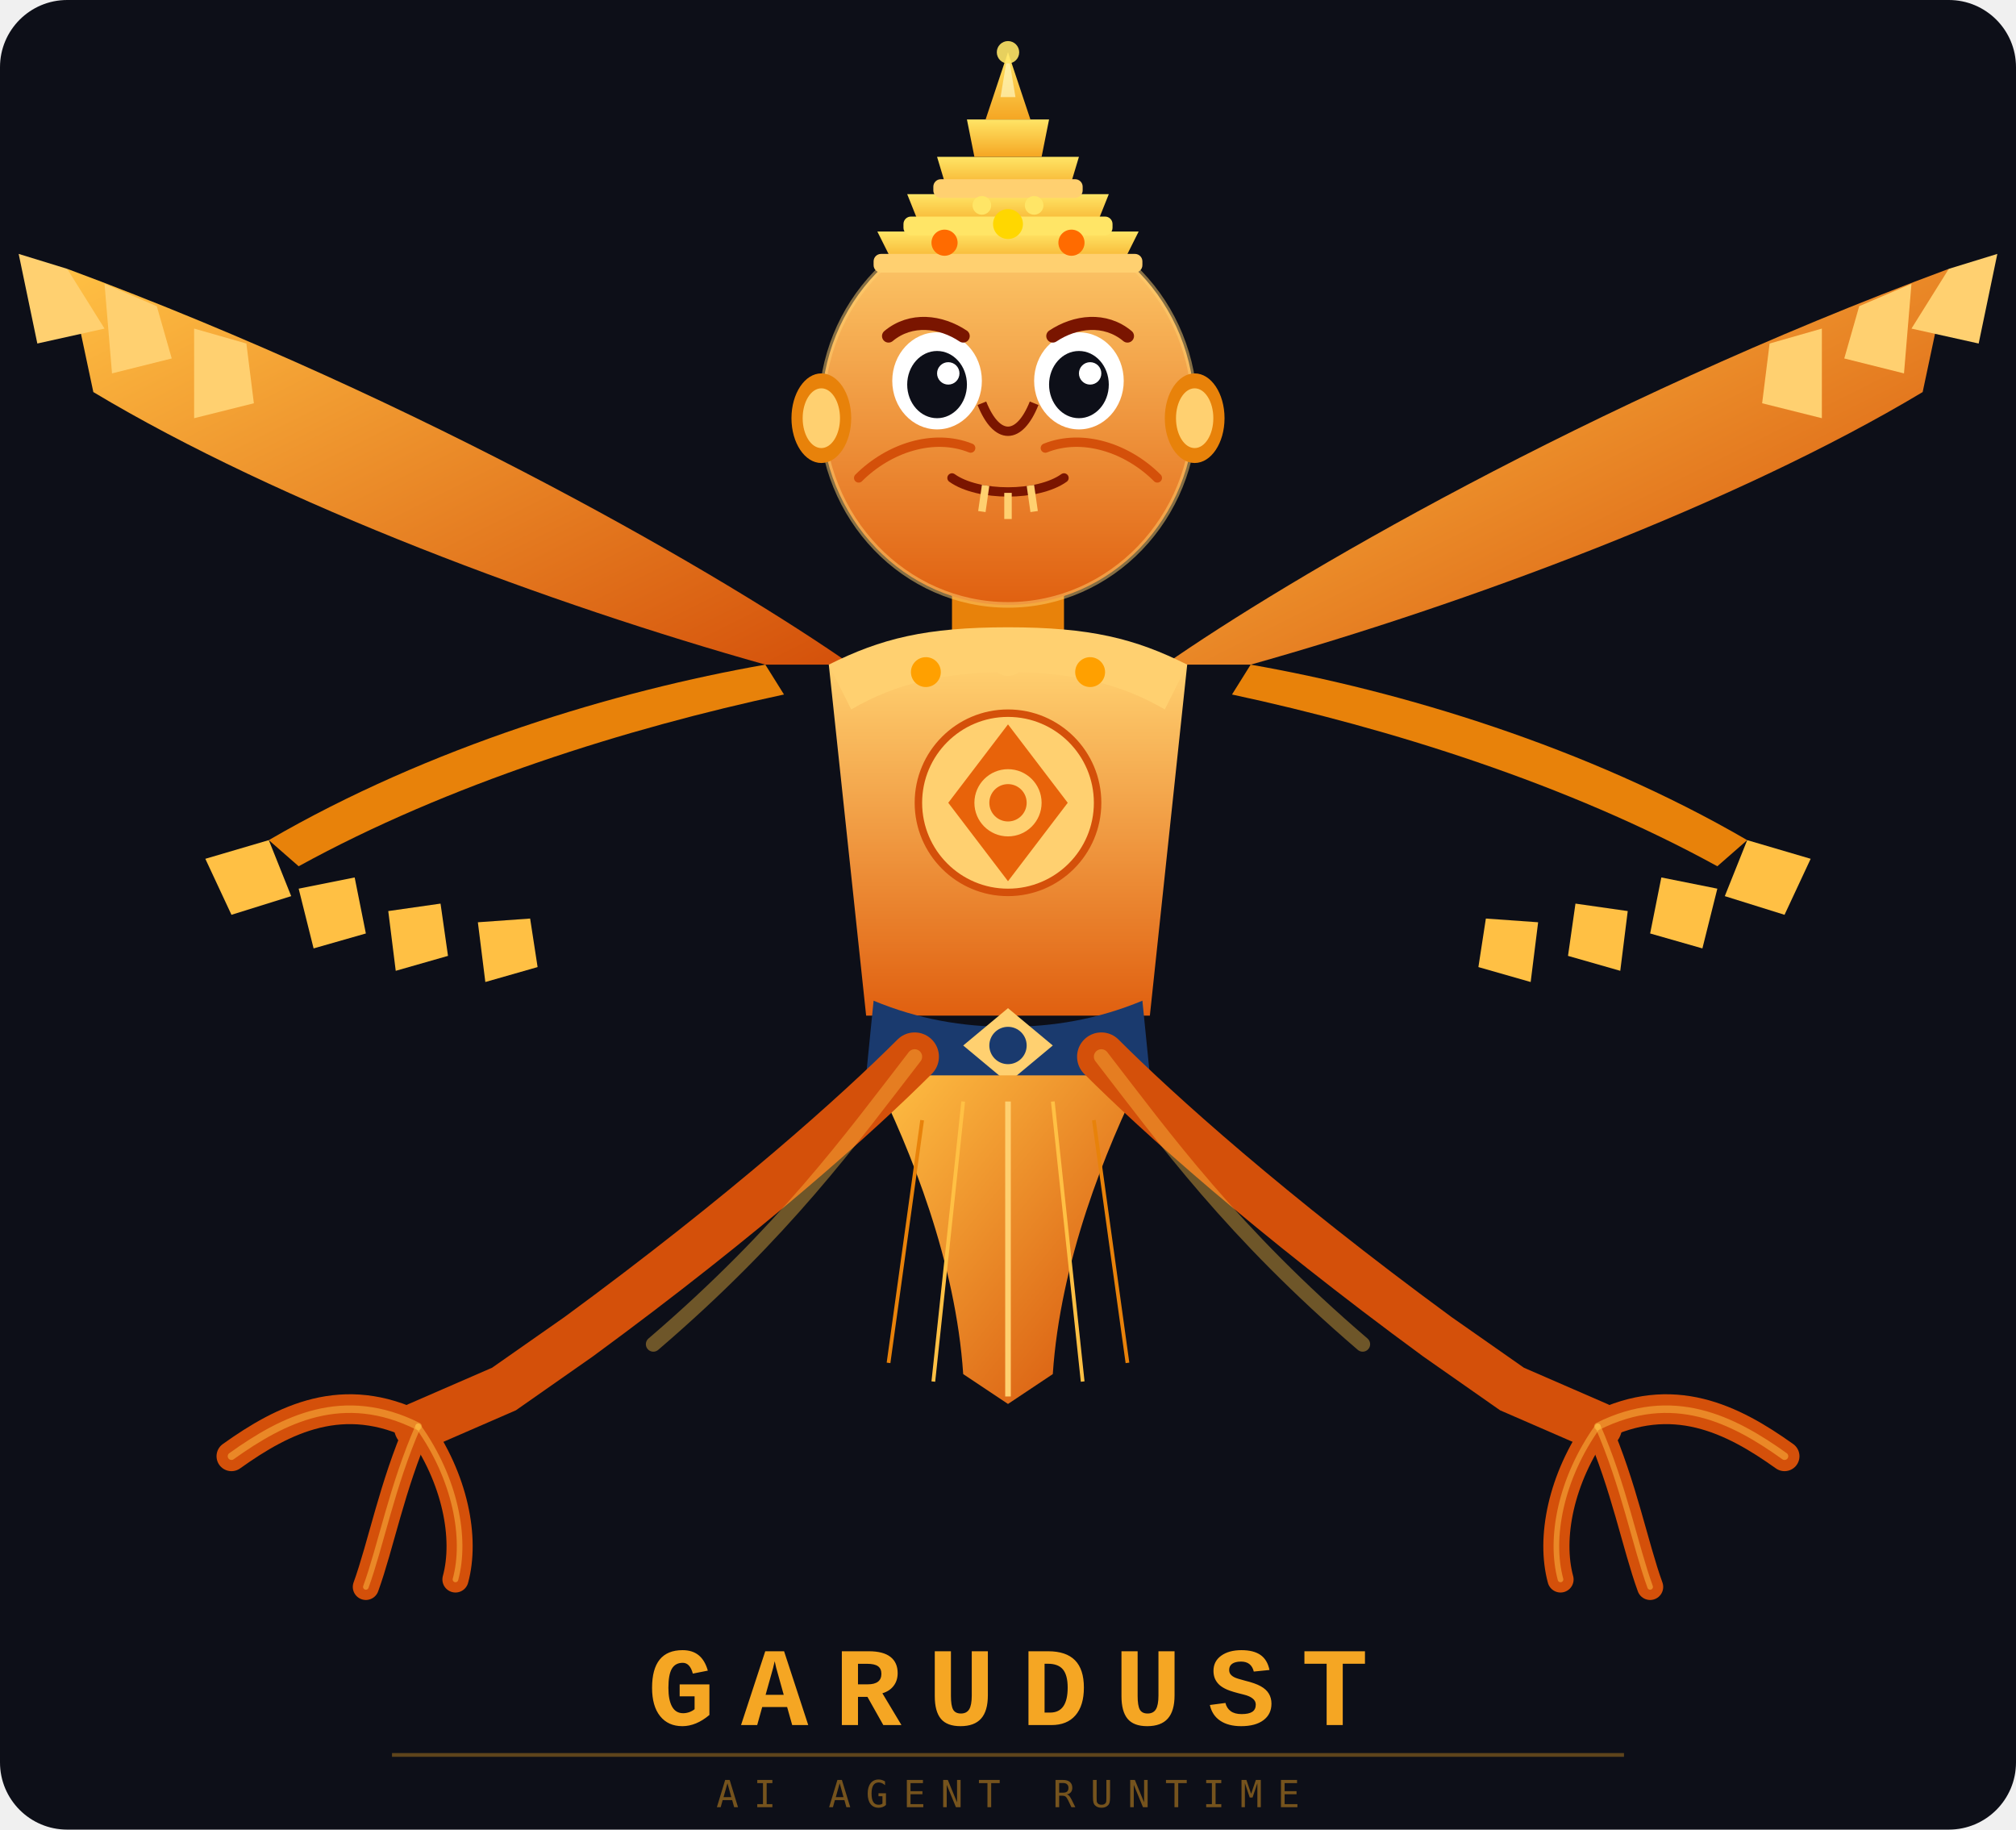
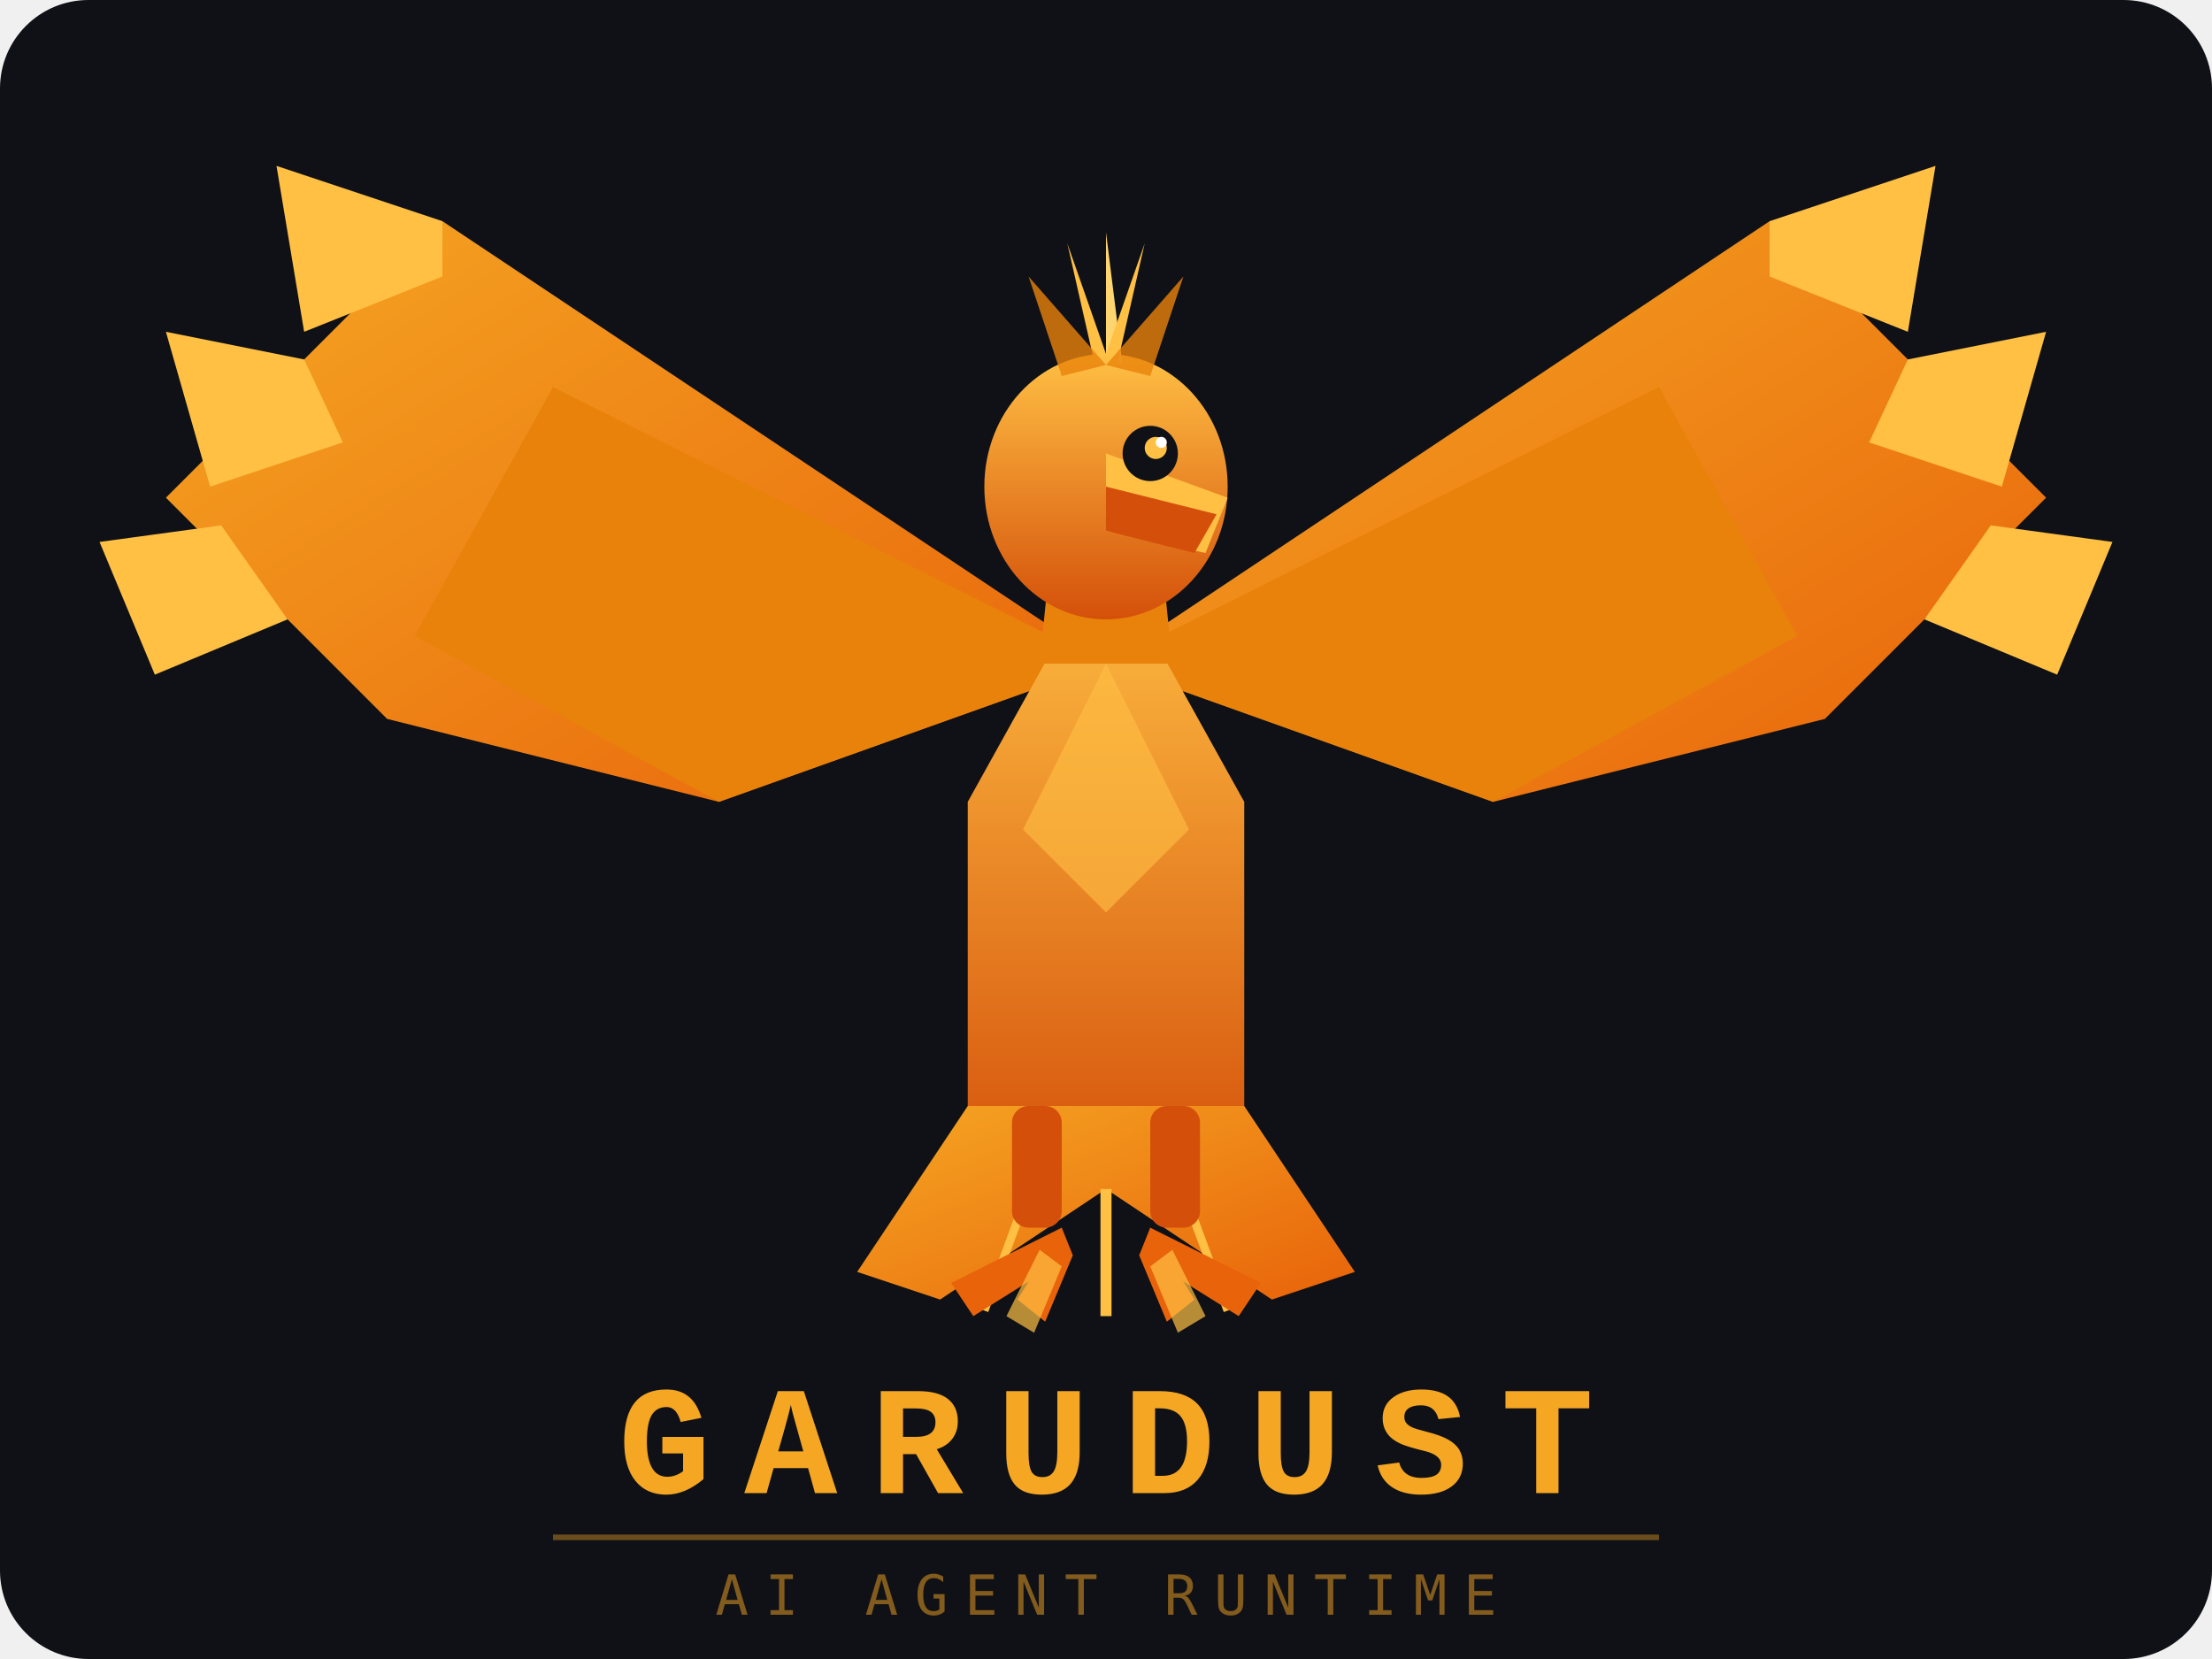
- <svg xmlns="http://www.w3.org/2000/svg" viewBox="0 0 540 490" width="540" height="490">
+ <svg xmlns="http://www.w3.org/2000/svg" viewBox="0 0 400 300" width="400" height="300">
  <defs>
-     <linearGradient id="wG" x1="0%" y1="0%" x2="100%" y2="100%">
-       <stop offset="0%" stop-color="#FFC044" />
-       <stop offset="100%" stop-color="#D4500A" />
+     <linearGradient id="wingGrad" x1="0%" y1="0%" x2="100%" y2="100%">
+       <stop offset="0%" style="stop-color:#F5A623;stop-opacity:1" />
+       <stop offset="100%" style="stop-color:#E8630A;stop-opacity:1" />
    </linearGradient>
-     <linearGradient id="bG" x1="0%" y1="0%" x2="0%" y2="100%">
-       <stop offset="0%" stop-color="#FFD070" />
-       <stop offset="100%" stop-color="#E06010" />
-     </linearGradient>
-     <linearGradient id="crownG" x1="50%" y1="0%" x2="50%" y2="100%">
-       <stop offset="0%" stop-color="#FFE566" />
-       <stop offset="100%" stop-color="#F5A623" />
+     <linearGradient id="bodyGrad" x1="0%" y1="0%" x2="0%" y2="100%">
+       <stop offset="0%" style="stop-color:#FFC044;stop-opacity:1" />
+       <stop offset="100%" style="stop-color:#D4500A;stop-opacity:1" />
    </linearGradient>
  </defs>
-   <rect width="540" height="490" fill="#0D0F18" rx="18" />
-   <path d="M 228,178            C 195,155 115,108 18,72            L 25,105            C 75,135 148,162 205,178 Z" fill="url(#wG)" />
-   <path d="M 205,178            C 165,185 115,200 72,225            L 80,232            C 120,210 168,195 210,186 Z" fill="#E8820A" />
-   <polygon points="18,72  5,68  10,92  28,88" fill="#FFD070" />
-   <polygon points="42,82  28,76  30,100 46,96" fill="#FFD070" />
-   <polygon points="66,92  52,88  52,112 68,108" fill="#FFD070" />
-   <polygon points="72,225  55,230  62,245  78,240" fill="#FFC044" />
-   <polygon points="95,235  80,238  84,254  98,250" fill="#FFC044" />
-   <polygon points="118,242 104,244 106,260 120,256" fill="#FFC044" />
-   <polygon points="142,246 128,247 130,263 144,259" fill="#FFC044" />
-   <path d="M 312,178            C 345,155 425,108 522,72            L 515,105            C 465,135 392,162 335,178 Z" fill="url(#wG)" />
-   <path d="M 335,178            C 375,185 425,200 468,225            L 460,232            C 420,210 372,195 330,186 Z" fill="#E8820A" />
-   <polygon points="522,72  535,68  530,92  512,88" fill="#FFD070" />
-   <polygon points="498,82  512,76  510,100 494,96" fill="#FFD070" />
-   <polygon points="474,92  488,88  488,112 472,108" fill="#FFD070" />
-   <polygon points="468,225 485,230 478,245 462,240" fill="#FFC044" />
-   <polygon points="445,235 460,238 456,254 442,250" fill="#FFC044" />
-   <polygon points="422,242 436,244 434,260 420,256" fill="#FFC044" />
-   <polygon points="398,246 412,247 410,263 396,259" fill="#FFC044" />
-   <rect x="255" y="150" width="30" height="30" rx="6" fill="#E8820A" />
-   <path d="M 222,178 L 318,178 L 308,272 L 232,272 Z" fill="url(#bG)" />
-   <path d="M 222,178 C 236,171 248,168 270,168 C 292,168 304,171 318,178            L 312,190 C 300,183 287,180 270,180 C 253,180 240,183 228,190 Z" fill="#FFD070" />
-   <circle cx="248" cy="180" r="4" fill="#FFA000" />
-   <circle cx="270" cy="176" r="5" fill="#FFD070" />
-   <circle cx="292" cy="180" r="4" fill="#FFA000" />
-   <circle cx="270" cy="215" r="24" fill="#FFD070" stroke="#D4500A" stroke-width="2" />
-   <polygon points="270,194 286,215 270,236 254,215" fill="#E8630A" />
-   <circle cx="270" cy="215" r="9" fill="#FFD070" />
-   <circle cx="270" cy="215" r="5" fill="#E8630A" />
-   <path d="M 234,268 C 246,273 258,275 270,275 C 282,275 294,273 306,268            L 308,288 C 296,293 283,295 270,295 C 257,295 244,293 232,288 Z" fill="#1a3a6e" />
-   <polygon points="270,270 282,280 270,290 258,280" fill="#FFD070" />
-   <circle cx="270" cy="280" r="5" fill="#1a3a6e" />
-   <path d="M 234,288 C 244,308 256,338 258,368 L 270,376 L 282,368            C 284,338 296,308 306,288 Z" fill="url(#wG)" />
-   <line x1="270" y1="295" x2="270" y2="374" stroke="#FFD070" stroke-width="1.5" />
-   <line x1="258" y1="295" x2="250" y2="370" stroke="#FFC044" stroke-width="1" />
-   <line x1="282" y1="295" x2="290" y2="370" stroke="#FFC044" stroke-width="1" />
-   <line x1="247" y1="300" x2="238" y2="365" stroke="#E8820A" stroke-width="1" />
-   <line x1="293" y1="300" x2="302" y2="365" stroke="#E8820A" stroke-width="1" />
-   <path d="M 245,283 C 230,298 200,325 155,358 L 135,372 L 112,382" stroke="#D4500A" stroke-width="13" fill="none" stroke-linecap="round" />
-   <path d="M 245,283 C 228,305 210,330 175,360" stroke="#FFC044" stroke-width="4" fill="none" stroke-linecap="round" opacity="0.4" />
-   <path d="M 112,382 C  92,372  76,380  62,390" stroke="#D4500A" stroke-width="8" fill="none" stroke-linecap="round" />
-   <path d="M 112,382 C 105,398 102,414  98,425" stroke="#D4500A" stroke-width="7" fill="none" stroke-linecap="round" />
-   <path d="M 112,382 C 122,396 125,412 122,423" stroke="#D4500A" stroke-width="7" fill="none" stroke-linecap="round" />
-   <path d="M 112,382 C  92,372  76,380  62,390" stroke="#FFC044" stroke-width="2" fill="none" stroke-linecap="round" opacity="0.5" />
-   <path d="M 112,382 C 105,398 102,414  98,425" stroke="#FFC044" stroke-width="1.5" fill="none" stroke-linecap="round" opacity="0.5" />
-   <path d="M 112,382 C 122,396 125,412 122,423" stroke="#FFC044" stroke-width="1.5" fill="none" stroke-linecap="round" opacity="0.5" />
-   <path d="M 295,283 C 310,298 340,325 385,358 L 405,372 L 428,382" stroke="#D4500A" stroke-width="13" fill="none" stroke-linecap="round" />
-   <path d="M 295,283 C 312,305 330,330 365,360" stroke="#FFC044" stroke-width="4" fill="none" stroke-linecap="round" opacity="0.4" />
-   <path d="M 428,382 C 448,372 464,380 478,390" stroke="#D4500A" stroke-width="8" fill="none" stroke-linecap="round" />
-   <path d="M 428,382 C 435,398 438,414 442,425" stroke="#D4500A" stroke-width="7" fill="none" stroke-linecap="round" />
-   <path d="M 428,382 C 418,396 415,412 418,423" stroke="#D4500A" stroke-width="7" fill="none" stroke-linecap="round" />
-   <path d="M 428,382 C 448,372 464,380 478,390" stroke="#FFC044" stroke-width="2" fill="none" stroke-linecap="round" opacity="0.5" />
-   <path d="M 428,382 C 435,398 438,414 442,425" stroke="#FFC044" stroke-width="1.5" fill="none" stroke-linecap="round" opacity="0.5" />
-   <path d="M 428,382 C 418,396 415,412 418,423" stroke="#FFC044" stroke-width="1.5" fill="none" stroke-linecap="round" opacity="0.5" />
-   <ellipse cx="270" cy="110" rx="50" ry="52" fill="url(#bG)" />
-   <ellipse cx="270" cy="110" rx="50" ry="52" fill="none" stroke="#FFD070" stroke-width="1.5" opacity="0.5" />
-   <ellipse cx="251" cy="102" rx="12" ry="13" fill="white" />
-   <ellipse cx="251" cy="103" rx="8" ry="9" fill="#0D0F18" />
-   <circle cx="254" cy="100" r="3" fill="white" />
-   <path d="M 238,90 C 244,85 252,86 258,90" stroke="#7a1500" stroke-width="3.5" fill="none" stroke-linecap="round" />
-   <ellipse cx="289" cy="102" rx="12" ry="13" fill="white" />
-   <ellipse cx="289" cy="103" rx="8" ry="9" fill="#0D0F18" />
-   <circle cx="292" cy="100" r="3" fill="white" />
-   <path d="M 302,90 C 296,85 288,86 282,90" stroke="#7a1500" stroke-width="3.5" fill="none" stroke-linecap="round" />
-   <path d="M 263,108 C 267,118 273,118 277,108" stroke="#7a1500" stroke-width="2.5" fill="none" />
-   <path d="M 255,128 C 262,133 278,133 285,128" stroke="#7a1500" stroke-width="2.5" fill="none" stroke-linecap="round" />
-   <line x1="264" y1="130" x2="263" y2="137" stroke="#FFD070" stroke-width="2" />
-   <line x1="270" y1="132" x2="270" y2="139" stroke="#FFD070" stroke-width="2" />
-   <line x1="276" y1="130" x2="277" y2="137" stroke="#FFD070" stroke-width="2" />
-   <path d="M 260,120 C 250,116 238,120 230,128" stroke="#D4500A" stroke-width="2.5" fill="none" stroke-linecap="round" />
-   <path d="M 280,120 C 290,116 302,120 310,128" stroke="#D4500A" stroke-width="2.5" fill="none" stroke-linecap="round" />
-   <ellipse cx="220" cy="112" rx="8" ry="12" fill="#E8820A" />
-   <ellipse cx="220" cy="112" rx="5" ry="8" fill="#FFD070" />
-   <ellipse cx="320" cy="112" rx="8" ry="12" fill="#E8820A" />
-   <ellipse cx="320" cy="112" rx="5" ry="8" fill="#FFD070" />
-   <path d="M 235,62 L 305,62 L 300,72 L 240,72 Z" fill="url(#crownG)" />
-   <rect x="234" y="68" width="72" height="5" rx="2" fill="#FFD070" />
-   <path d="M 243,52 L 297,52 L 293,62 L 247,62 Z" fill="url(#crownG)" />
-   <rect x="242" y="58" width="56" height="5" rx="2" fill="#FFE566" />
-   <path d="M 251,42 L 289,42 L 286,52 L 254,52 Z" fill="url(#crownG)" />
-   <rect x="250" y="48" width="40" height="5" rx="2" fill="#FFD070" />
-   <path d="M 259,32 L 281,32 L 279,42 L 261,42 Z" fill="url(#crownG)" />
-   <polygon points="270,14 264,32 276,32" fill="url(#crownG)" />
-   <polygon points="270,14 268,26 272,26" fill="#FFF8C0" opacity="0.7" />
-   <circle cx="270" cy="14" r="3" fill="#FFE566" opacity="0.9" />
-   <circle cx="253" cy="65" r="3.5" fill="#FF6B00" />
-   <circle cx="270" cy="60" r="4" fill="#FFD700" />
-   <circle cx="287" cy="65" r="3.5" fill="#FF6B00" />
-   <circle cx="263" cy="55" r="2.5" fill="#FFE566" />
-   <circle cx="277" cy="55" r="2.5" fill="#FFE566" />
-   <text x="270" y="462" font-family="'SF Mono','Fira Code','Courier New',monospace" font-size="30" font-weight="700" letter-spacing="7" text-anchor="middle" fill="#F5A623">GARUDUST</text>
-   <line x1="105" y1="470" x2="435" y2="470" stroke="#F5A623" stroke-width="1" opacity="0.35" />
-   <text x="270" y="484" font-family="'SF Mono',monospace" font-size="10" letter-spacing="4" text-anchor="middle" fill="#F5A623" opacity="0.45">AI AGENT RUNTIME</text>
+   <rect width="400" height="300" fill="#0F1117" rx="16" />
+   <polygon points="200,120 80,40  30,90  70,130 130,145" fill="url(#wingGrad)" />
+   <polygon points="200,120 100,70 75,115 130,145" fill="#E8820A" />
+   <polygon points="200,120 320,40 370,90 330,130 270,145" fill="url(#wingGrad)" />
+   <polygon points="200,120 300,70 325,115 270,145" fill="#E8820A" />
+   <polygon points="80,40  50,30  55,60  80,50" fill="#FFC044" />
+   <polygon points="55,65  30,60  38,88  62,80" fill="#FFC044" />
+   <polygon points="40,95  18,98  28,122 52,112" fill="#FFC044" />
+   <polygon points="320,40 350,30 345,60 320,50" fill="#FFC044" />
+   <polygon points="345,65 370,60 362,88 338,80" fill="#FFC044" />
+   <polygon points="360,95 382,98 372,122 348,112" fill="#FFC044" />
+   <polygon points="200,100 175,145 175,200 200,215 225,200 225,145" fill="url(#bodyGrad)" />
+   <polygon points="200,120 185,150 200,165 215,150" fill="#FFC044" opacity="0.6" />
+   <polygon points="175,200 155,230 170,235 200,215 230,235 245,230 225,200" fill="url(#wingGrad)" />
+   <line x1="200" y1="215" x2="200" y2="238" stroke="#FFC044" stroke-width="2" />
+   <line x1="185" y1="218" x2="178" y2="237" stroke="#FFC044" stroke-width="1.5" />
+   <line x1="215" y1="218" x2="222" y2="237" stroke="#FFC044" stroke-width="1.5" />
+   <rect x="183" y="200" width="9" height="22" rx="3" fill="#D4500A" />
+   <polygon points="192,222 172,232 176,238 192,228" fill="#E8630A" />
+   <polygon points="192,222 184,235 189,239 194,227" fill="#E8630A" />
+   <polygon points="188,226 182,238 187,241 192,229" fill="#FFC044" opacity="0.7" />
+   <rect x="208" y="200" width="9" height="22" rx="3" fill="#D4500A" />
+   <polygon points="208,222 228,232 224,238 208,228" fill="#E8630A" />
+   <polygon points="208,222 216,235 211,239 206,227" fill="#E8630A" />
+   <polygon points="212,226 218,238 213,241 208,229" fill="#FFC044" opacity="0.7" />
+   <polygon points="190,100 210,100 212,120 188,120" fill="#E8820A" />
+   <ellipse cx="200" cy="88" rx="22" ry="24" fill="url(#bodyGrad)" />
+   <polygon points="200,82 222,90 218,100 200,96" fill="#FFC044" />
+   <polygon points="200,88 220,93 216,100 200,96" fill="#D4500A" />
+   <circle cx="208" cy="82" r="5" fill="#0F1117" />
+   <circle cx="209" cy="81" r="2" fill="#FFC044" />
+   <circle cx="210" cy="80" r="1" fill="white" />
+   <polygon points="200,64 193,44 198,66" fill="#FFC044" />
+   <polygon points="200,64 200,42 203,66" fill="#FFD570" />
+   <polygon points="200,64 207,44 202,66" fill="#FFC044" />
+   <polygon points="200,66 186,50 192,68" fill="#E8820A" opacity="0.8" />
+   <polygon points="200,66 214,50 208,68" fill="#E8820A" opacity="0.8" />
+   <text x="200" y="270" font-family="'SF Mono', 'Fira Code', 'Courier New', monospace" font-size="28" font-weight="700" letter-spacing="6" text-anchor="middle" fill="#F5A623">GARUDUST</text>
+   <line x1="100" y1="278" x2="300" y2="278" stroke="#F5A623" stroke-width="1" opacity="0.4" />
+   <text x="200" y="292" font-family="'SF Mono', 'Fira Code', monospace" font-size="10" letter-spacing="3" text-anchor="middle" fill="#F5A623" opacity="0.5">AI AGENT RUNTIME</text>
</svg>
